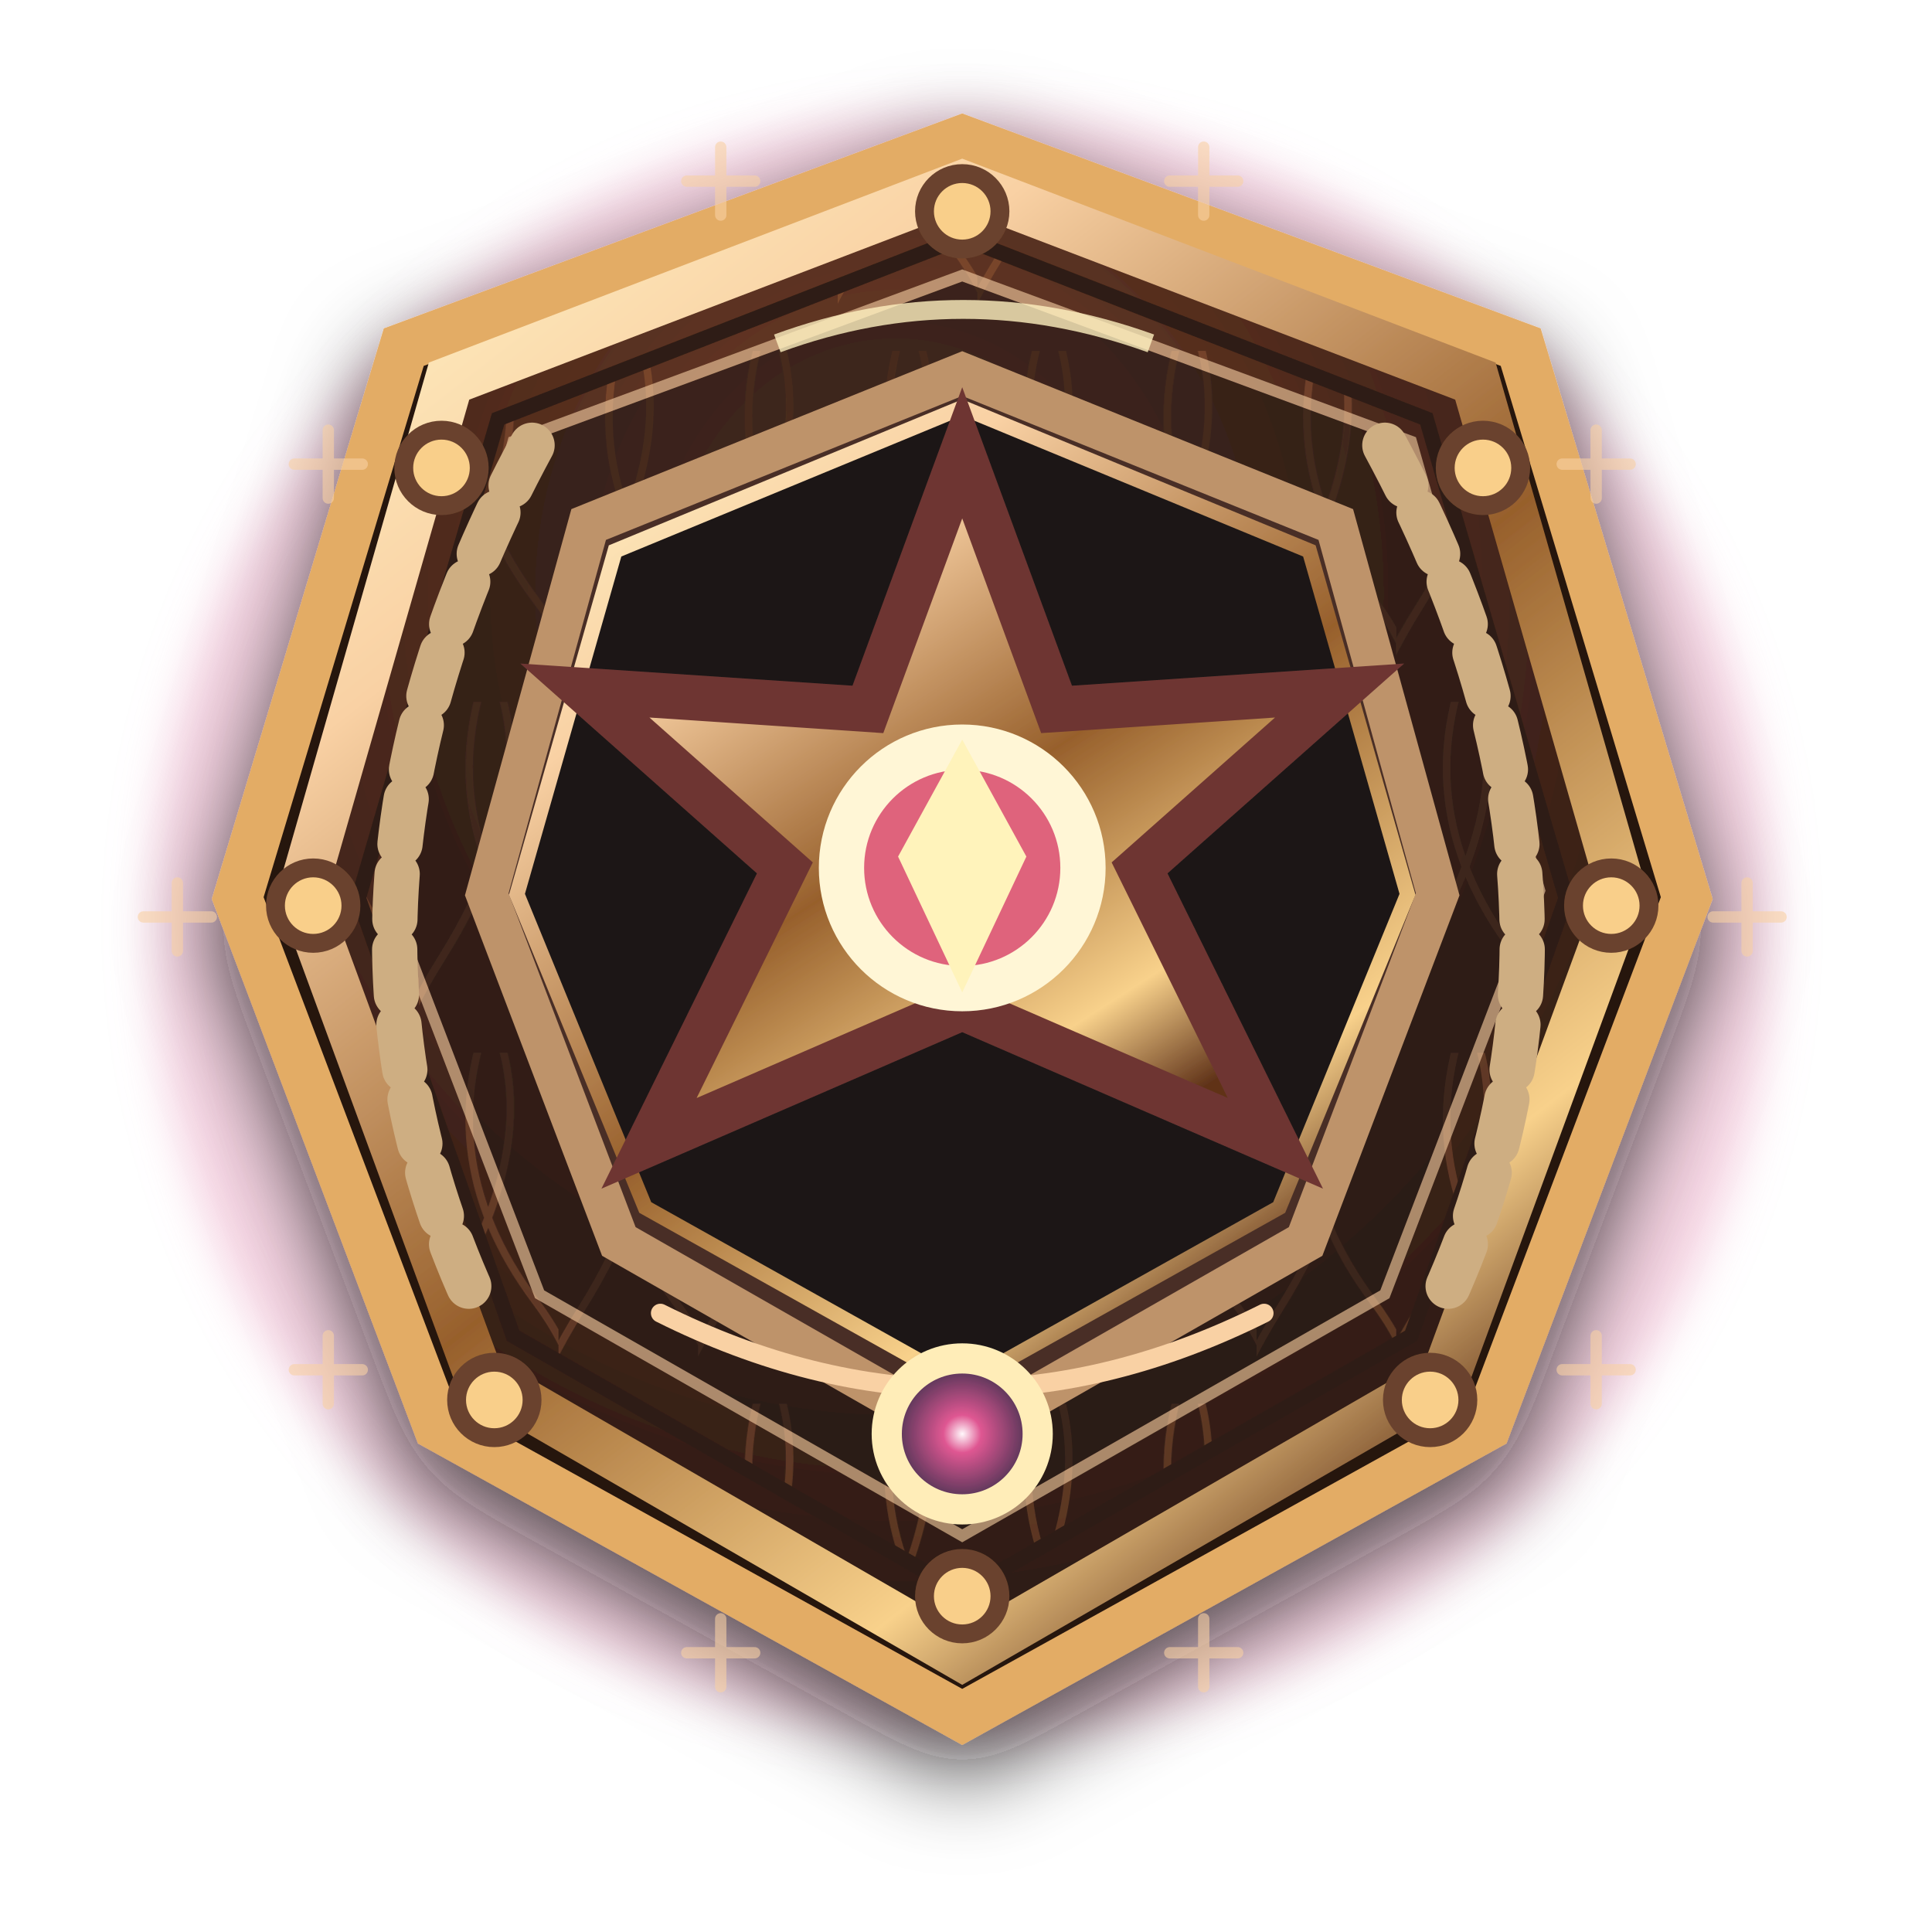
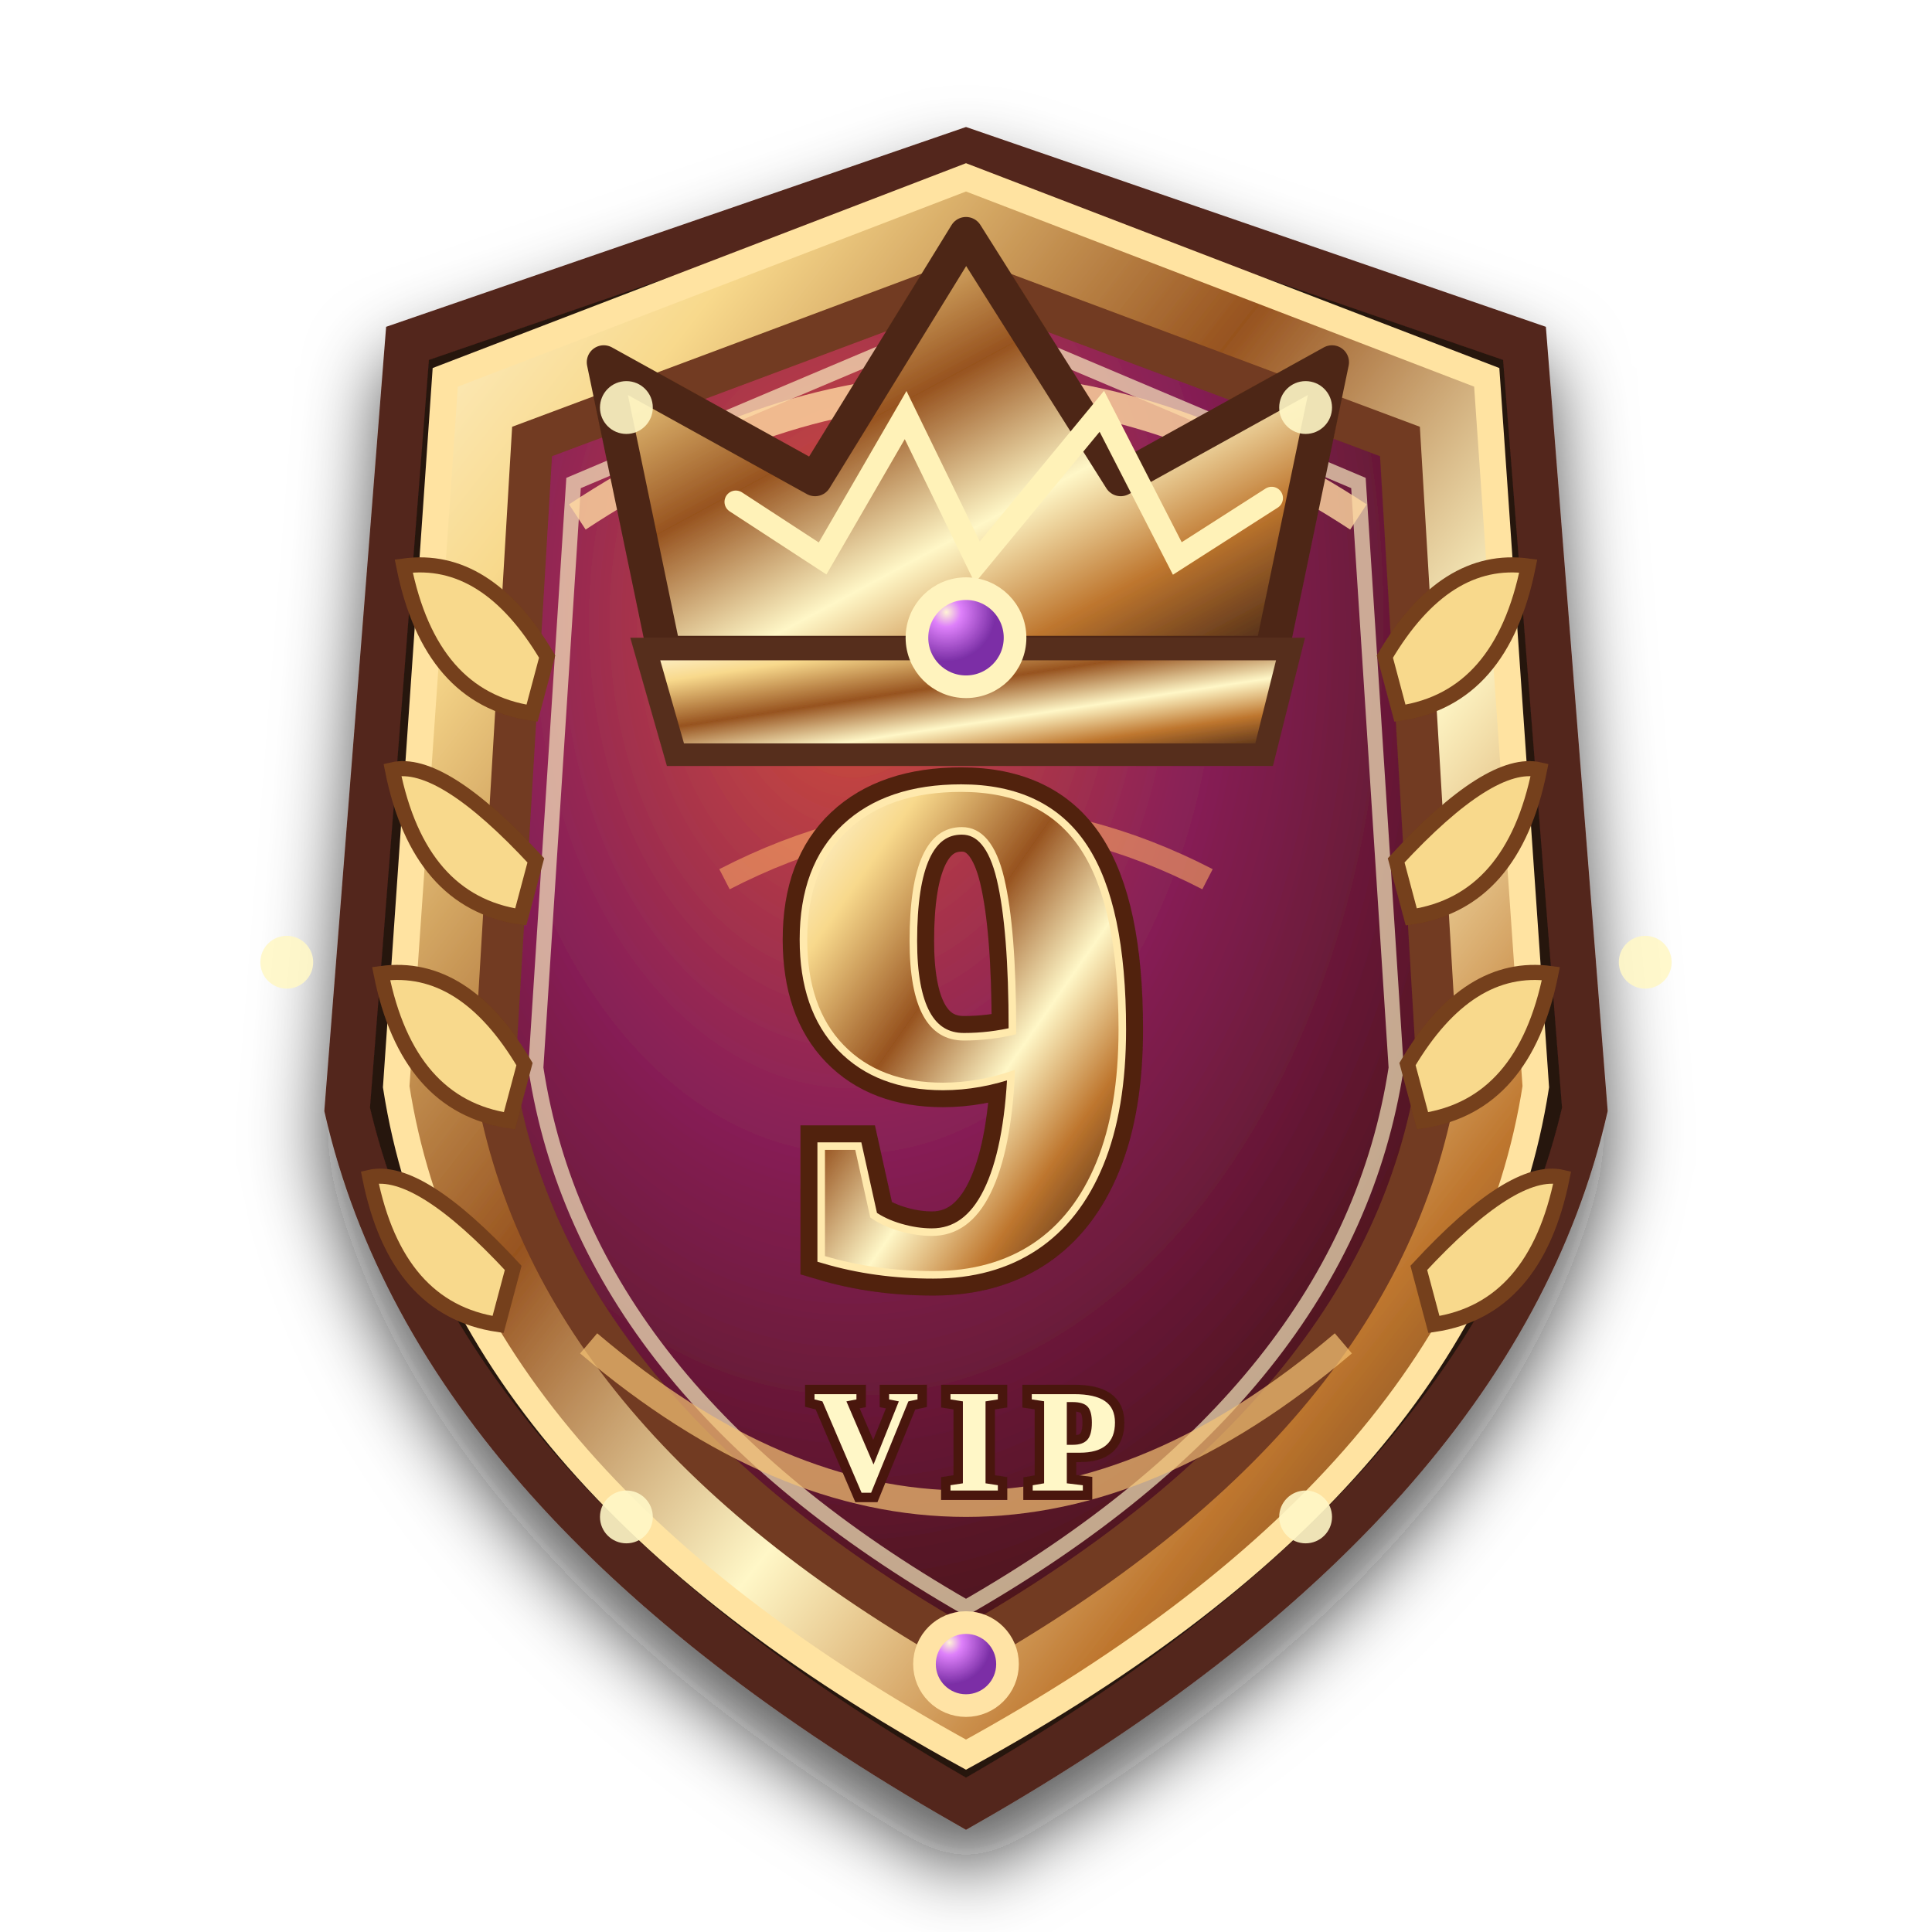
- <svg xmlns="http://www.w3.org/2000/svg" width="512" height="512" viewBox="0 0 512 512" role="img" aria-hidden="true">
+ <svg xmlns="http://www.w3.org/2000/svg" width="512" height="512" viewBox="0 0 512 512">
  <defs>
-     <radialGradient id="wood" cx="45%" cy="28%" r="78%">
-       <stop stop-color="#744026" />
-       <stop offset=".48" stop-color="#4c291d" />
-       <stop offset="1" stop-color="#241711" />
+     <linearGradient id="g" x1="0" x2=".93" y1="0" y2="1">
+       <stop stop-color="#fff7dc" />
+       <stop offset=".18" stop-color="#f8d98c" />
+       <stop offset=".42" stop-color="#97531f" />
+       <stop offset=".63" stop-color="#fff7c7" />
+       <stop offset=".81" stop-color="#be762e" />
+       <stop offset="1" stop-color="#442516" />
+     </linearGradient>
+     <radialGradient id="e" cx=".38" cy=".25" r=".89">
+       <stop stop-color="#d85338" />
+       <stop offset=".42" stop-color="#892057" />
+       <stop offset=".85" stop-color="#4b131b" />
+       <stop offset="1" stop-color="#260e16" />
    </radialGradient>
-     <linearGradient id="bright" x1="0" y1="0" x2=".7" y2="1">
-       <stop stop-color="#fff6c7" />
-       <stop offset=".26" stop-color="#f9d1a4" />
-       <stop offset=".58" stop-color="#97602c" />
-       <stop offset=".86" stop-color="#f8d18b" />
-       <stop offset="1" stop-color="#603319" />
-     </linearGradient>
-     <linearGradient id="metal" x1="0" y1="0" x2="1" y2="1">
-       <stop stop-color="#a8a5a1" />
-       <stop offset=".28" stop-color="#424b53" />
-       <stop offset=".56" stop-color="#8b8b87" />
-       <stop offset="1" stop-color="#24262d" />
-     </linearGradient>
-     <radialGradient id="gem">
-       <stop stop-color="#fff8fb" />
-       <stop offset=".25" stop-color="#df5792" />
-       <stop offset=".85" stop-color="#593659" />
-       <stop offset="1" stop-color="#29192d" />
+     <radialGradient id="gem" cx=".3" cy=".24">
+       <stop stop-color="#fff4d6" />
+       <stop offset=".3" stop-color="#de80fa" />
+       <stop offset="1" stop-color="#7b2fa6" />
    </radialGradient>
-     <pattern id="grain" patternUnits="userSpaceOnUse" width="37" height="93">
-       <path d="M5-30q38 39 1 98T8 161M22-18q-21 44 9 84t-9 89" fill="none" stroke="#bc7346" stroke-width="2" opacity=".3" />
-     </pattern>
-     <filter id="shadow" x="-45%" y="-45%" width="190%" height="190%">
-       <feDropShadow dx="0" dy="9" stdDeviation="12" flood-color="#10090d" flood-opacity=".75" />
+     <filter id="shadow">
+       <feDropShadow dx="0" dy="11" stdDeviation="10" flood-color="#0b0807" flood-opacity=".72" />
    </filter>
-     <filter id="glow" x="-45%" y="-45%" width="190%" height="190%">
-       <feGaussianBlur stdDeviation="6" />
+     <filter id="shine">
+       <feGaussianBlur stdDeviation="4" />
    </filter>
  </defs>
-   <circle cx="255" cy="245" r="215" fill="#df5792" opacity=".25" filter="url(#glow)" />
  <g filter="url(#shadow)">
-     <path d="M255 37 403 92 447 238 394 378 255 455 116 378 63 238 107 92Z" fill="#25150f" stroke="#e3ac65" stroke-width="13" />
-     <path d="M255 49 391 101 430 237 383 365 255 439 127 365 80 237 119 101Z" fill="url(#wood)" stroke="url(#bright)" stroke-width="13" />
-     <path d="M255 63 378 111 415 238 374 354 255 422 136 354 95 238 132 111Z" fill="url(#grain)" stroke="#2f1d15" stroke-width="4" />
-     <path d="M255 73 374 117 408 236 367 343 255 407 143 343 102 236 136 117Z" fill="#231916" opacity=".6" stroke="#f9d1a4" stroke-width="3" />
-     <path d="M255 99 354 139 381 237 346 329 255 381 164 329 129 237 156 139Z" fill="#4a2f27" stroke="#be936b" stroke-width="11" />
-     <path d="M255 108 347 146 373 237 339 320 255 367 171 320 137 237 163 146Z" fill="#1c1818" stroke="url(#bright)" stroke-width="4" />
-     <path d="M141 118q-65 120-14 229M367 118q65 120 14 229" fill="none" stroke="#ceae82" stroke-width="12" stroke-dasharray="12 8" stroke-linecap="round" />
-     <g fill="#f9cf8a" stroke="#6a432d" stroke-width="5">
-       <circle cx="255" cy="56" r="10" />
-       <circle cx="117" cy="124" r="10" />
-       <circle cx="83" cy="240" r="10" />
-       <circle cx="131" cy="371" r="10" />
-       <circle cx="255" cy="423" r="10" />
-       <circle cx="379" cy="371" r="10" />
-       <circle cx="427" cy="240" r="10" />
-       <circle cx="393" cy="124" r="10" />
-     </g>
-     <g transform="translate(0 -4)">
-       <path d="m255 124 25 68 75-5-53 47 36 73-83-36-83 36 36-73-53-47 75 5Z" fill="url(#bright)" stroke="#6e3632" stroke-width="12" />
-       <circle cx="255" cy="234" r="32" fill="#df637c" stroke="#fff6d6" stroke-width="12" />
-       <path d="m238 231 17-31 17 31-17 36Z" fill="#fff3bb" />
-     </g>
-     <path d="M175 348q80 40 160 0" fill="none" stroke="#f9d1a4" stroke-width="5" stroke-linecap="round" />
-     <path d="M206 91q49-18 99 0" fill="none" stroke="#fff1c0" stroke-width="5" opacity=".8" />
-     <circle cx="255" cy="380" r="20" fill="url(#gem)" stroke="#ffedb8" stroke-width="8" />
+     <path d="M256 40 404 91 420 294Q396 398 256 478 116 398 92 294L108 91Z" fill="#271610" stroke="#53251a" stroke-width="12" />
+     <path d="M256 47 394 100 407 288Q391 391 256 465 121 391 105 288L118 100Z" fill="url(#g)" stroke="#ffe3a1" stroke-width="7" />
+     <path d="M256 74 371 117 381 285Q367 374 256 437 145 374 131 285L141 117Z" fill="url(#e)" stroke="#723a20" stroke-width="11" />
+     <path d="M256 84 360 128 370 283Q357 368 256 426 155 368 142 283L152 128Z" fill="none" stroke="#fff7c7" stroke-opacity=".65" stroke-width="4" />
+     <path d="M153 137Q256 69 360 137" fill="none" stroke="#ffd9a1" stroke-opacity=".8" stroke-width="8" />
+     <path d="M156 356Q256 441 356 356" fill="none" stroke="#f5c474" stroke-opacity=".7" stroke-width="7" />
+     <path d="M145 174q-16 -27 -38 -24q7 35 34 39ZM367 174q16 -27 38 -24q-7 35 -34 39Z" fill="#f8d98c" stroke="#75401c" stroke-width="4" />
+     <path d="M142 228q-25 -27 -38 -24q7 35 34 39ZM370 228q25 -27 38 -24q-7 35 -34 39Z" fill="#f8d98c" stroke="#75401c" stroke-width="4" />
+     <path d="M139 282q-16 -27 -38 -24q7 35 34 39ZM373 282q16 -27 38 -24q-7 35 -34 39Z" fill="#f8d98c" stroke="#75401c" stroke-width="4" />
+     <path d="M136 336q-25 -27 -38 -24q7 35 34 39ZM376 336q25 -27 38 -24q-7 35 -34 39Z" fill="#f8d98c" stroke="#75401c" stroke-width="4" />
+     <path d="m176 173-16-77 56 31 40-65 41 65 56-31-16 77Z" fill="url(#g)" stroke="#4e2817" stroke-width="9" stroke-linejoin="round" />
+     <path d="M171 172h171l-7 28H179Z" fill="url(#g)" stroke="#572f1d" stroke-width="6" />
+     <path d="M195 133 218 148 240 110 259 149 292 109 312 148 337 132" fill="none" stroke="#fff2b8" stroke-width="6" stroke-linecap="round" />
+     <circle cx="256" cy="169" r="13" fill="url(#gem)" stroke="#fff3be" stroke-width="6" />
+     <path d="M192 233Q256 200 320 233" fill="none" stroke="#f6a665" stroke-opacity=".6" stroke-width="6" />
+     <text x="256" y="335" font-family="Georgia,'Times New Roman',serif" font-size="189" font-weight="900" text-anchor="middle" fill="#502112" stroke="#512010" stroke-width="13" paint-order="stroke">9</text>
+     <text x="256" y="335" font-family="Georgia,'Times New Roman',serif" font-size="189" font-weight="900" text-anchor="middle" fill="url(#g)" stroke="#ffe9ad" stroke-width="4" paint-order="stroke">9</text>
+     <text x="256" y="395" font-family="Georgia,'Times New Roman',serif" font-size="39" font-weight="bold" letter-spacing="7" text-anchor="middle" fill="#fff7c7" stroke="#4a1610" stroke-width="5" paint-order="stroke">VIP</text>
+     <circle cx="256" cy="441" r="11" fill="url(#gem)" stroke="#ffe3a5" stroke-width="6" />
  </g>
-   <path d="M463 234v18m-9-9h18" stroke="#f9d1a4" stroke-width="3" opacity=".6" stroke-linecap="round" />
-   <path d="M423 354v18m-9-9h18" stroke="#f9d1a4" stroke-width="3" opacity=".6" stroke-linecap="round" />
-   <path d="M319 429v18m-9-9h18" stroke="#f9d1a4" stroke-width="3" opacity=".6" stroke-linecap="round" />
-   <path d="M191 429v18m-9-9h18" stroke="#f9d1a4" stroke-width="3" opacity=".6" stroke-linecap="round" />
-   <path d="M87 354v18m-9-9h18" stroke="#f9d1a4" stroke-width="3" opacity=".6" stroke-linecap="round" />
-   <path d="M47 234v18m-9-9h18" stroke="#f9d1a4" stroke-width="3" opacity=".6" stroke-linecap="round" />
-   <path d="M87 114v18m-9-9h18" stroke="#f9d1a4" stroke-width="3" opacity=".6" stroke-linecap="round" />
-   <path d="M191 39v18m-9-9h18" stroke="#f9d1a4" stroke-width="3" opacity=".6" stroke-linecap="round" />
-   <path d="M319 39v18m-9-9h18" stroke="#f9d1a4" stroke-width="3" opacity=".6" stroke-linecap="round" />
-   <path d="M423 114v18m-9-9h18" stroke="#f9d1a4" stroke-width="3" opacity=".6" stroke-linecap="round" />
+   <circle cx="436" cy="255" r="7" fill="#fff7c7" opacity=".9" />
+   <circle cx="346" cy="402" r="7" fill="#fff7c7" opacity=".9" />
+   <circle cx="166" cy="402" r="7" fill="#fff7c7" opacity=".9" />
+   <circle cx="76" cy="255" r="7" fill="#fff7c7" opacity=".9" />
+   <circle cx="166" cy="108" r="7" fill="#fff7c7" opacity=".9" />
+   <circle cx="346" cy="108" r="7" fill="#fff7c7" opacity=".9" />
</svg>
